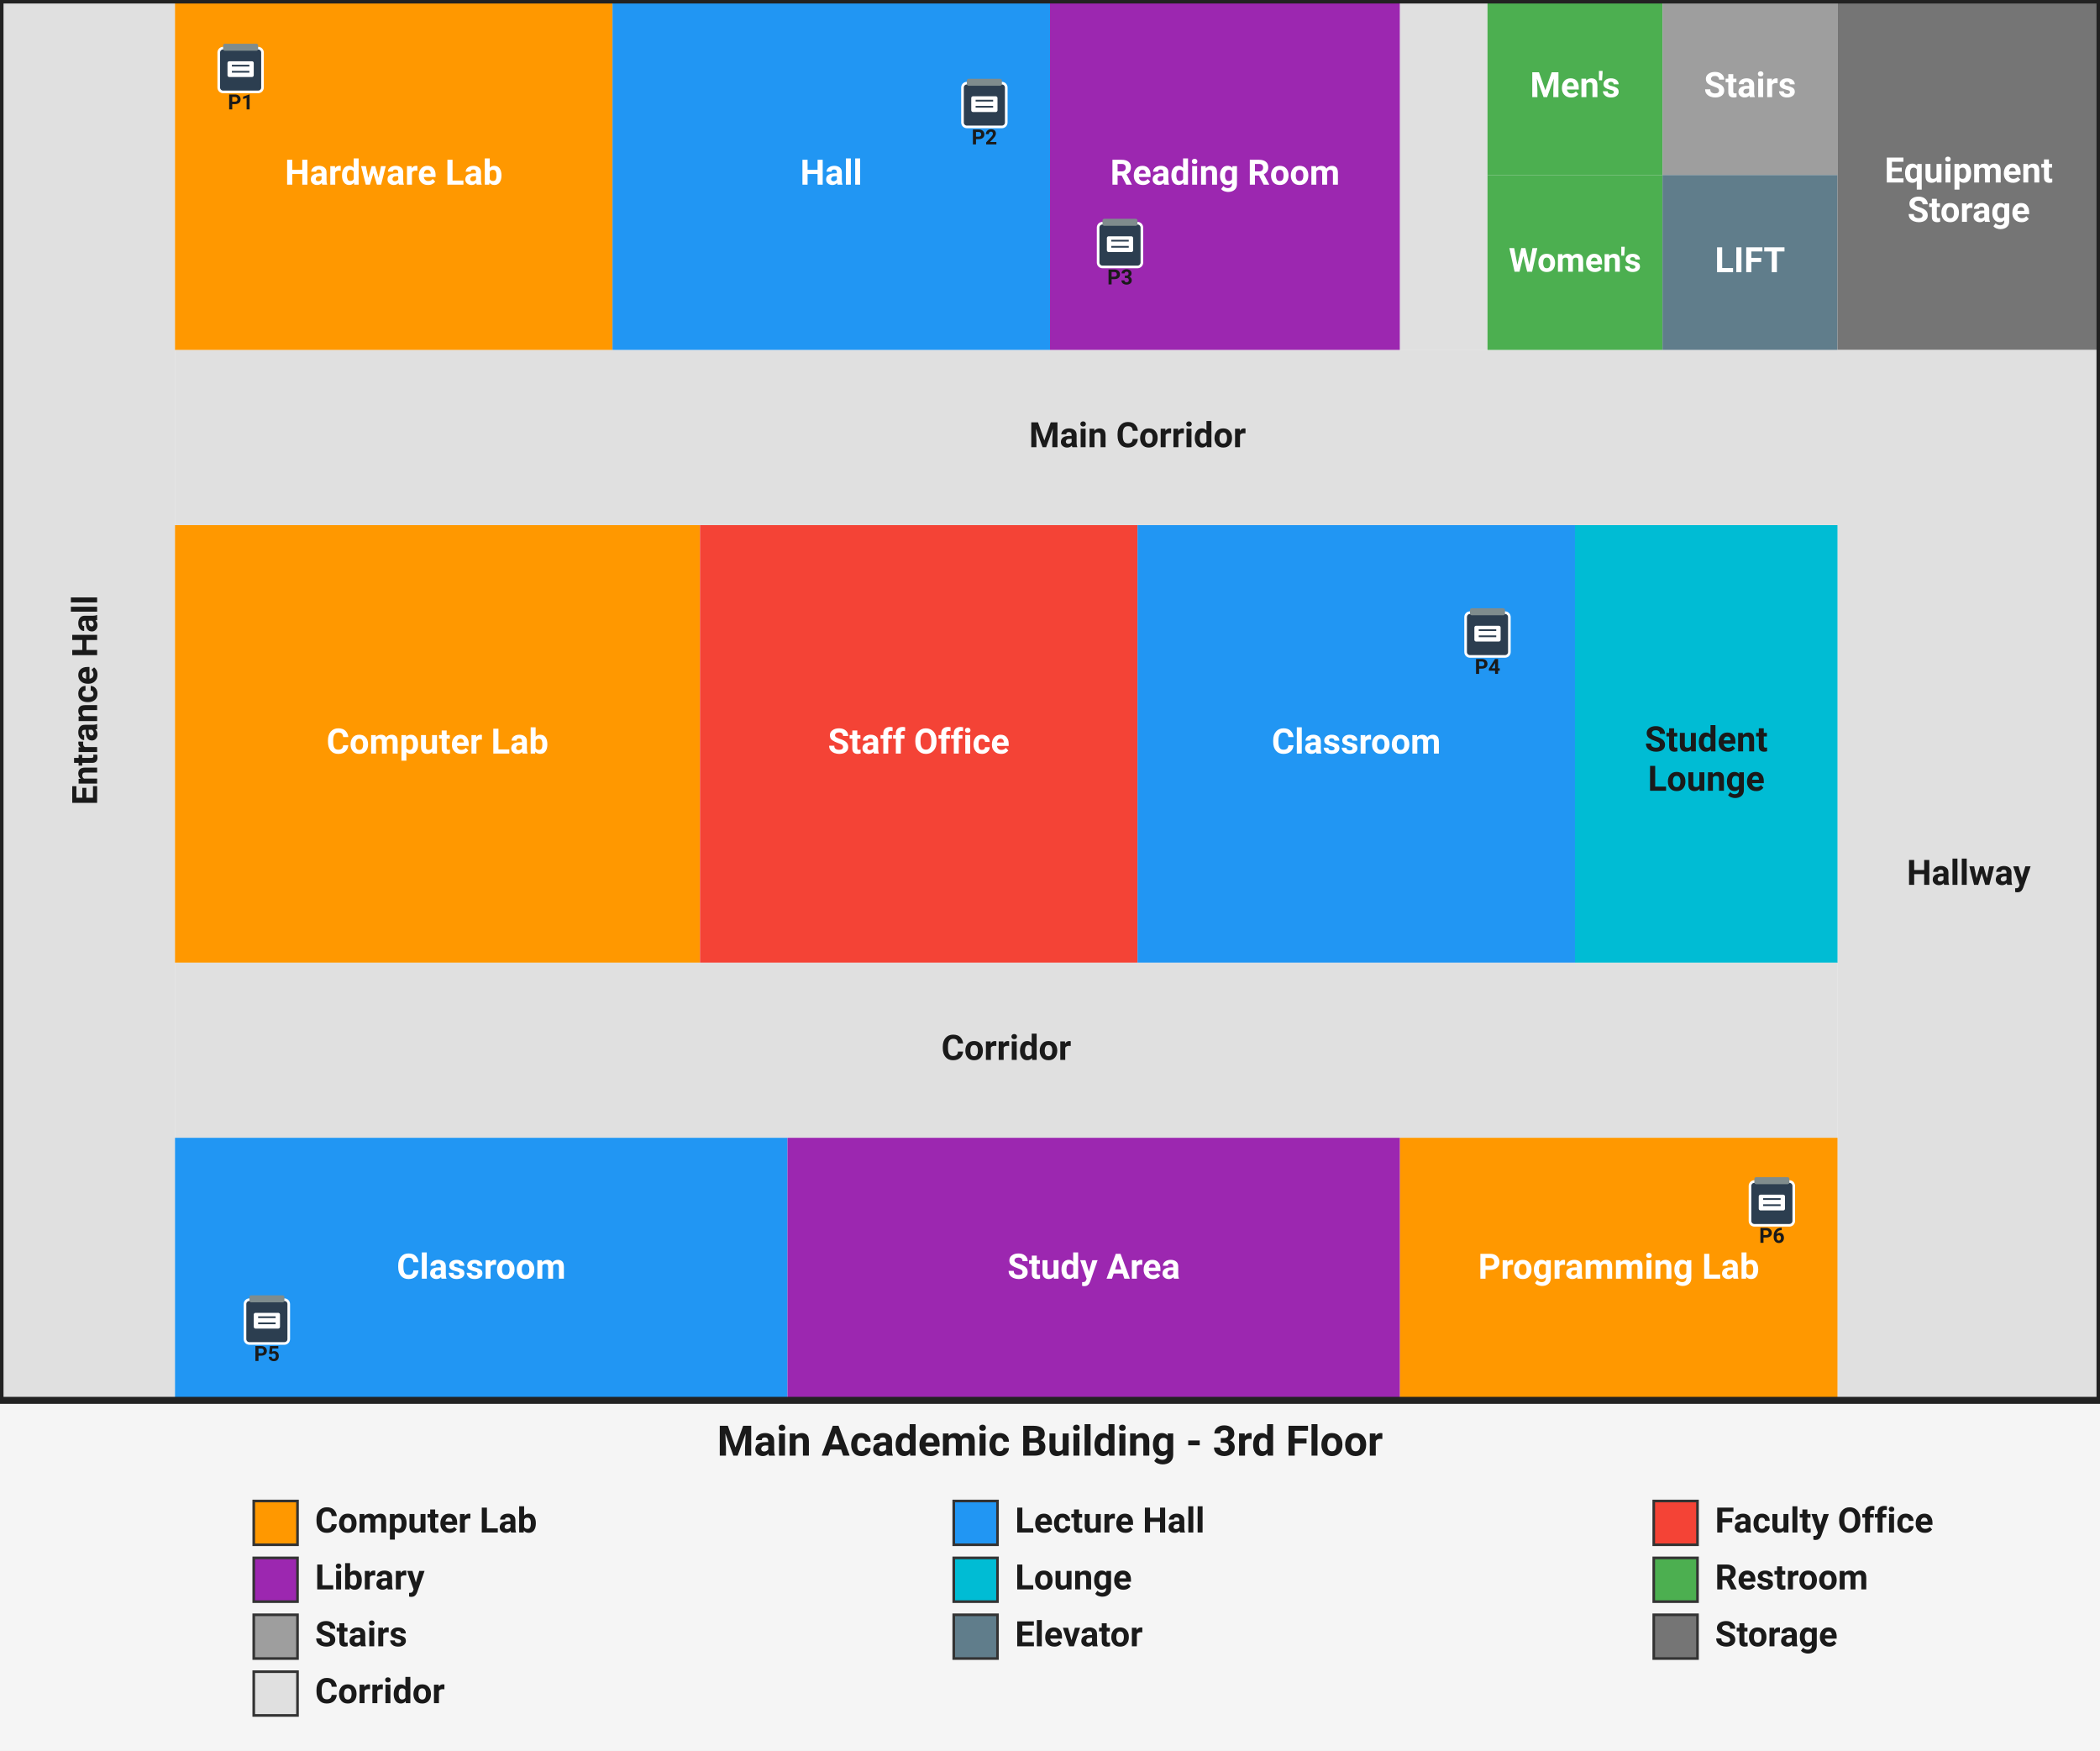
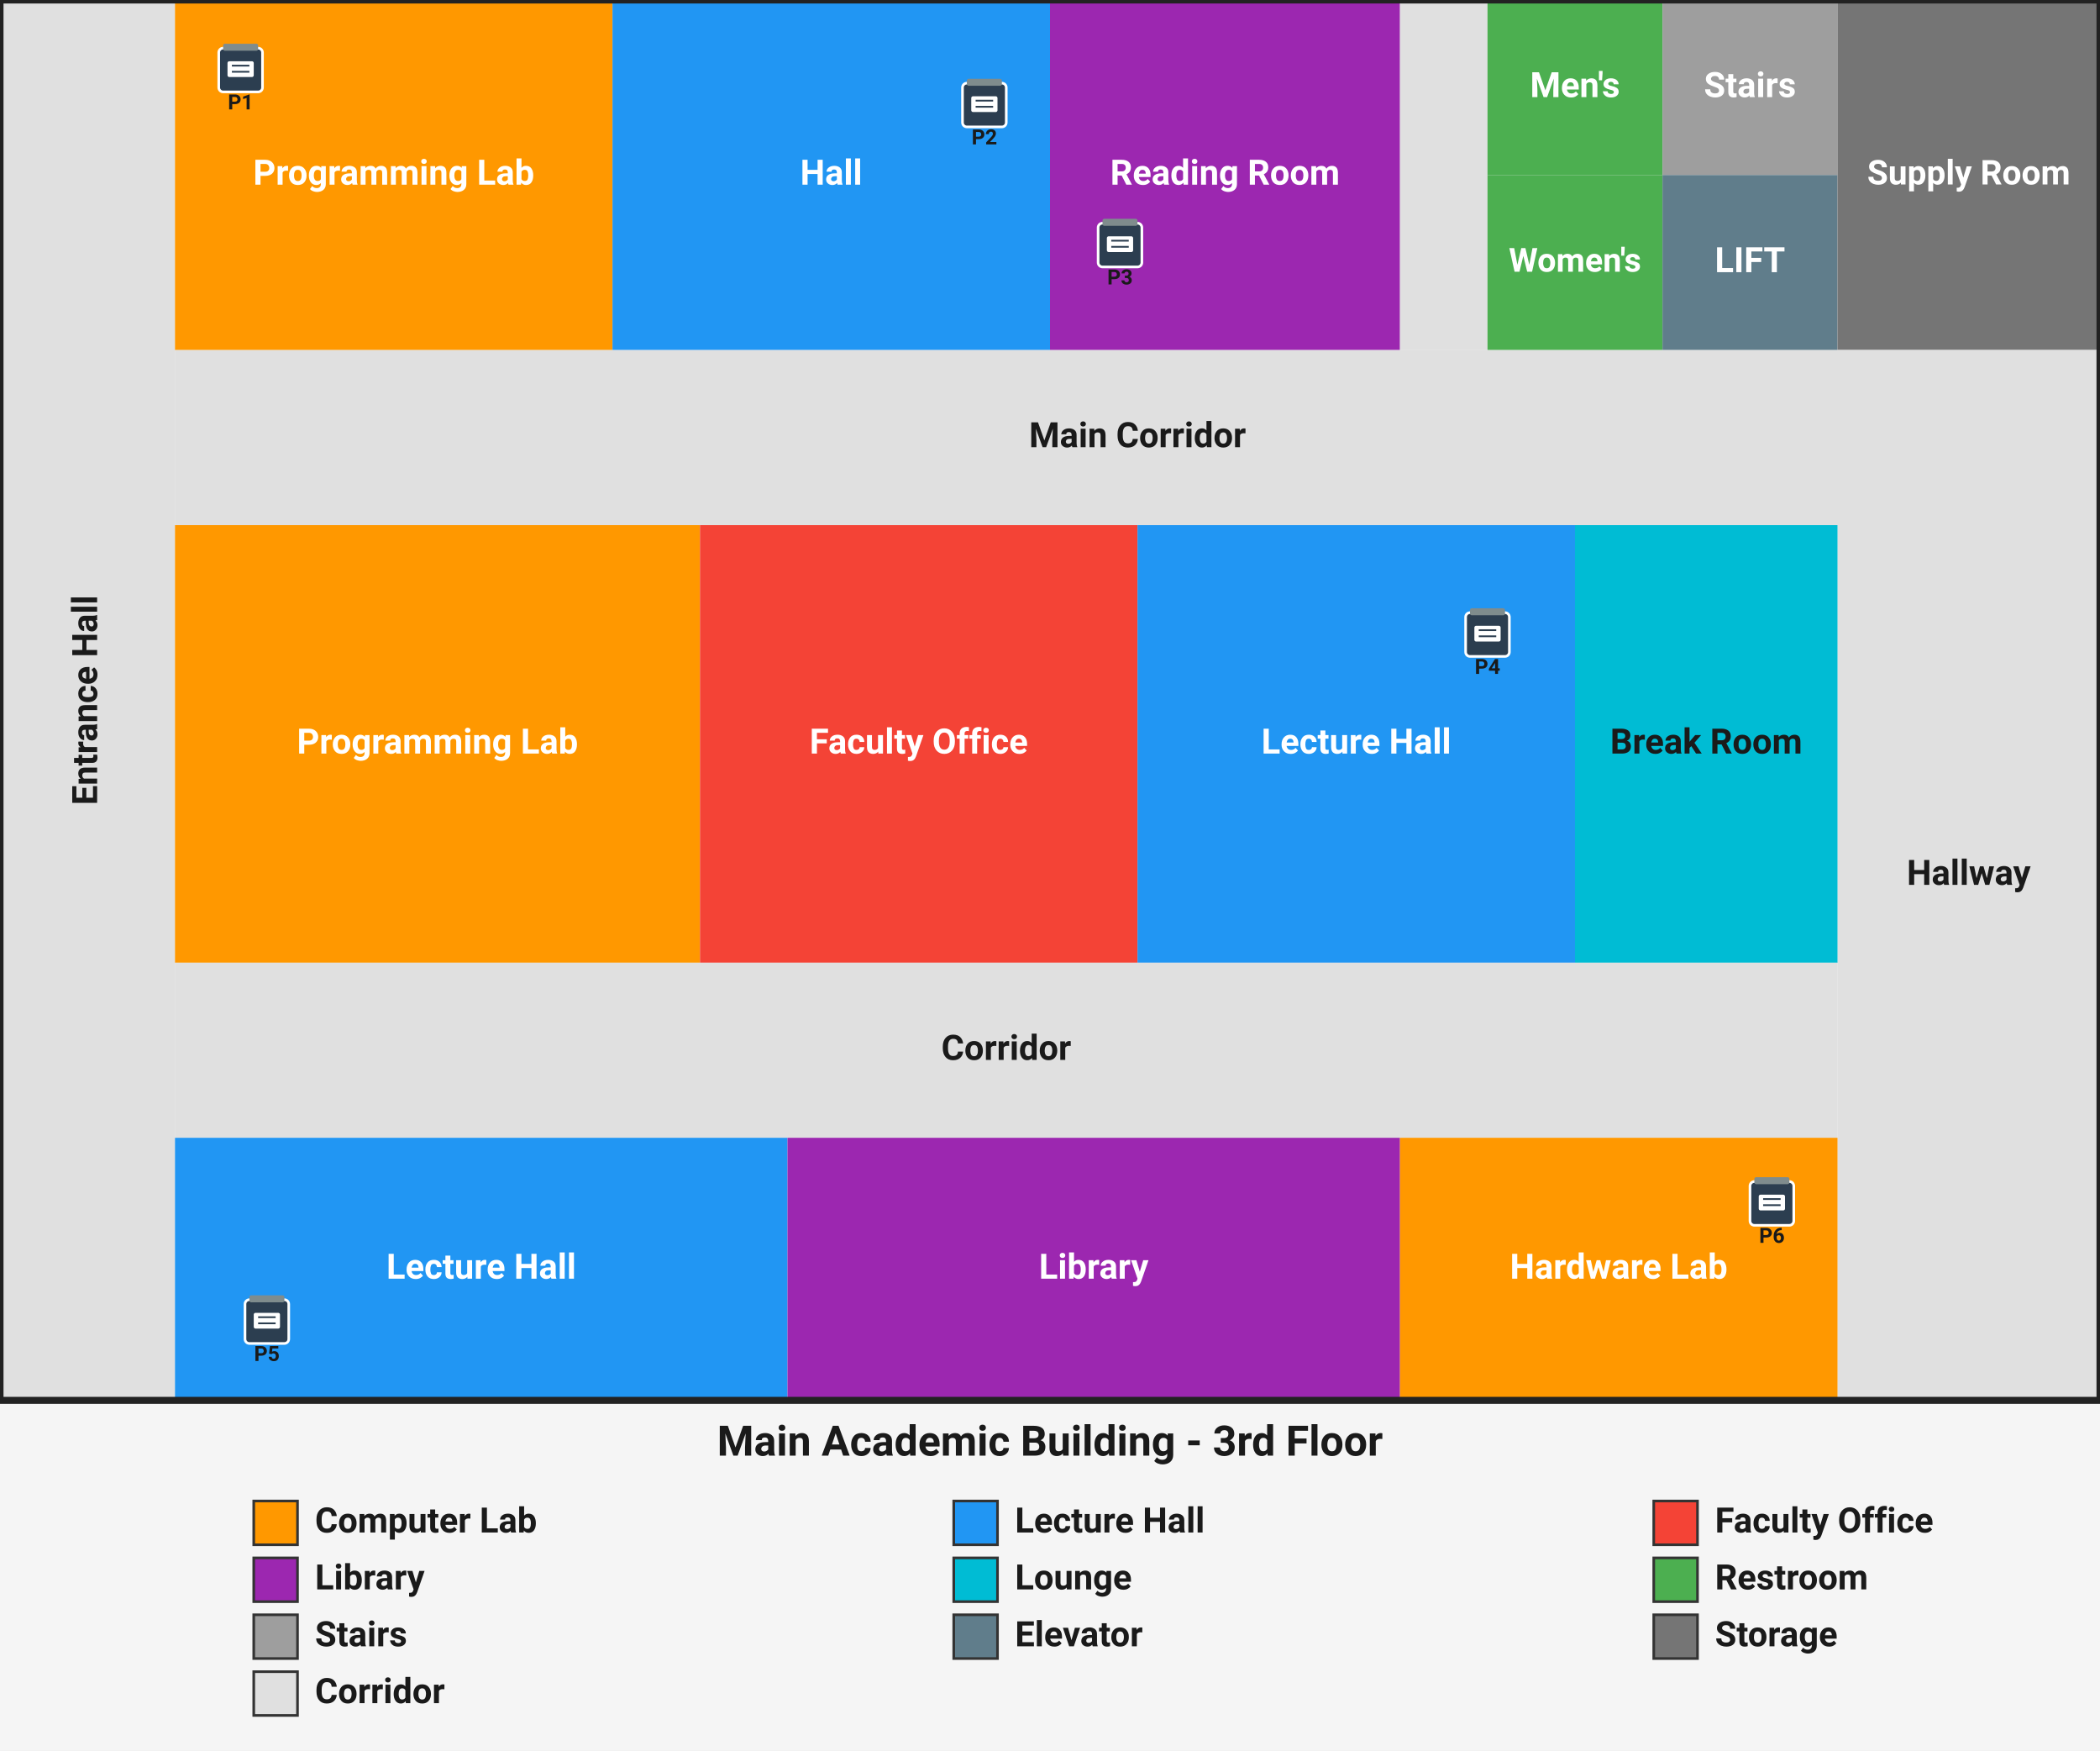
<svg xmlns="http://www.w3.org/2000/svg" viewBox="0 0 2400 2000" width="2400" height="2000" style="display:block; max-width:100%; height:auto;">
  <defs>
    <style>
      text { 
        -webkit-font-smoothing: antialiased;
        -moz-osx-font-smoothing: grayscale;
      }
    </style>
  </defs>
  <rect x="0" y="0" width="2400" height="2000" fill="#f5f5f5" />
  <rect x="0" y="0" width="200" height="1600" fill="#E0E0E0" stroke="none" />
  <text x="100.0" y="800.0" font-family="Roboto,Segoe UI,Arial,sans-serif" font-size="40" font-weight="600" fill="#1a1a1a" text-anchor="middle" dominant-baseline="middle" transform="rotate(-90 100.0 800.0)">
              Entrance Hall
            </text>
  <rect x="200" y="0" width="500" height="400" fill="#FF9800" stroke="none" />
  <text x="450.0" y="200.0" font-family="Roboto,Segoe UI,Arial,sans-serif" font-size="40" font-weight="600" fill="white" text-anchor="middle" dominant-baseline="middle">
-               Hardware Lab
+               Programming Lab
            </text>
  <rect x="700" y="0" width="500" height="400" fill="#2196F3" stroke="none" />
  <text x="950.0" y="200.0" font-family="Roboto,Segoe UI,Arial,sans-serif" font-size="40" font-weight="600" fill="white" text-anchor="middle" dominant-baseline="middle">
              Hall
            </text>
  <rect x="1200" y="0" width="400" height="400" fill="#9C27B0" stroke="none" />
  <text x="1400.0" y="200.0" font-family="Roboto,Segoe UI,Arial,sans-serif" font-size="40" font-weight="600" fill="white" text-anchor="middle" dominant-baseline="middle">
              Reading Room
            </text>
  <rect x="1600" y="0" width="100" height="400" fill="#E0E0E0" stroke="none" />
  <rect x="1700" y="0" width="200" height="200" fill="#4CAF50" stroke="none" />
  <text x="1800.0" y="100.0" font-family="Roboto,Segoe UI,Arial,sans-serif" font-size="40" font-weight="600" fill="white" text-anchor="middle" dominant-baseline="middle">
              Men's
            </text>
  <rect x="1700" y="200" width="200" height="200" fill="#4CAF50" stroke="none" />
  <text x="1800.0" y="300.0" font-family="Roboto,Segoe UI,Arial,sans-serif" font-size="38" font-weight="600" fill="white" text-anchor="middle" dominant-baseline="middle">
              Women's
            </text>
  <rect x="1900" y="0" width="200" height="200" fill="#9E9E9E" stroke="none" />
  <text x="2000.0" y="100.0" font-family="Roboto,Segoe UI,Arial,sans-serif" font-size="40" font-weight="600" fill="white" text-anchor="middle" dominant-baseline="middle">
              Stairs
            </text>
  <rect x="1900" y="200" width="200" height="200" fill="#607D8B" stroke="none" />
  <text x="2000.0" y="300.0" font-family="Roboto,Segoe UI,Arial,sans-serif" font-size="40" font-weight="600" fill="white" text-anchor="middle" dominant-baseline="middle">
              LIFT
            </text>
  <rect x="2100" y="0" width="300" height="400" fill="#757575" stroke="none" />
-   <g>
-     <text x="2250.0" y="197.5" font-family="Roboto,Segoe UI,Arial,sans-serif" font-size="40" font-weight="600" fill="white" text-anchor="middle" dominant-baseline="middle">
-                   Equipment
-                 </text>
-     <text x="2250.0" y="242.5" font-family="Roboto,Segoe UI,Arial,sans-serif" font-size="40" font-weight="600" fill="white" text-anchor="middle" dominant-baseline="middle">
-                   Storage
-                 </text>
-   </g>
+   <text x="2250.0" y="200.0" font-family="Roboto,Segoe UI,Arial,sans-serif" font-size="39" font-weight="600" fill="white" text-anchor="middle" dominant-baseline="middle">
+               Supply Room
+             </text>
  <rect x="200" y="400" width="2200" height="200" fill="#E0E0E0" stroke="none" />
  <text x="1300.0" y="500.0" font-family="Roboto,Segoe UI,Arial,sans-serif" font-size="40" font-weight="600" fill="#1a1a1a" text-anchor="middle" dominant-baseline="middle">
              Main Corridor
            </text>
  <rect x="1600" y="400" width="100" height="100" fill="#E0E0E0" stroke="none" />
  <rect x="2100" y="400" width="300" height="1200" fill="#E0E0E0" stroke="none" />
  <text x="2250.0" y="1000.0" font-family="Roboto,Segoe UI,Arial,sans-serif" font-size="40" font-weight="600" fill="#1a1a1a" text-anchor="middle" dominant-baseline="middle">
              Hallway
            </text>
  <rect x="200" y="600" width="600" height="500" fill="#FF9800" stroke="none" />
  <text x="500.0" y="850.0" font-family="Roboto,Segoe UI,Arial,sans-serif" font-size="40" font-weight="600" fill="white" text-anchor="middle" dominant-baseline="middle">
-               Computer Lab
+               Programming Lab
            </text>
  <rect x="800" y="600" width="500" height="500" fill="#F44336" stroke="none" />
  <text x="1050.0" y="850.0" font-family="Roboto,Segoe UI,Arial,sans-serif" font-size="40" font-weight="600" fill="white" text-anchor="middle" dominant-baseline="middle">
-               Staff Office
+               Faculty Office
            </text>
  <rect x="1300" y="600" width="500" height="500" fill="#2196F3" stroke="none" />
  <text x="1550.0" y="850.0" font-family="Roboto,Segoe UI,Arial,sans-serif" font-size="40" font-weight="600" fill="white" text-anchor="middle" dominant-baseline="middle">
-               Classroom
+               Lecture Hall
            </text>
  <rect x="1800" y="600" width="300" height="500" fill="#00BCD4" stroke="none" />
-   <g>
-     <text x="1950.0" y="847.5" font-family="Roboto,Segoe UI,Arial,sans-serif" font-size="40" font-weight="600" fill="#1a1a1a" text-anchor="middle" dominant-baseline="middle">
-                   Student
-                 </text>
-     <text x="1950.0" y="892.5" font-family="Roboto,Segoe UI,Arial,sans-serif" font-size="40" font-weight="600" fill="#1a1a1a" text-anchor="middle" dominant-baseline="middle">
-                   Lounge
-                 </text>
-   </g>
+   <text x="1950.0" y="850.0" font-family="Roboto,Segoe UI,Arial,sans-serif" font-size="40" font-weight="600" fill="#1a1a1a" text-anchor="middle" dominant-baseline="middle">
+               Break Room
+             </text>
  <rect x="200" y="1100" width="1900" height="200" fill="#E0E0E0" stroke="none" />
  <text x="1150.0" y="1200.0" font-family="Roboto,Segoe UI,Arial,sans-serif" font-size="40" font-weight="600" fill="#1a1a1a" text-anchor="middle" dominant-baseline="middle">
              Corridor
            </text>
  <rect x="200" y="1300" width="700" height="300" fill="#2196F3" stroke="none" />
  <text x="550.0" y="1450.0" font-family="Roboto,Segoe UI,Arial,sans-serif" font-size="40" font-weight="600" fill="white" text-anchor="middle" dominant-baseline="middle">
-               Classroom
+               Lecture Hall
            </text>
  <rect x="900" y="1300" width="700" height="300" fill="#9C27B0" stroke="none" />
  <text x="1250.0" y="1450.0" font-family="Roboto,Segoe UI,Arial,sans-serif" font-size="40" font-weight="600" fill="white" text-anchor="middle" dominant-baseline="middle">
-               Study Area
+               Library
            </text>
  <rect x="1600" y="1300" width="500" height="300" fill="#FF9800" stroke="none" />
  <text x="1850.0" y="1450.0" font-family="Roboto,Segoe UI,Arial,sans-serif" font-size="40" font-weight="600" fill="white" text-anchor="middle" dominant-baseline="middle">
-               Programming Lab
+               Hardware Lab
            </text>
  <rect x="250.0" y="55.0" width="50" height="50" fill="#2C3E50" stroke="#FFF" stroke-width="3" rx="5" />
  <rect x="255.0" y="50.0" width="40" height="8" fill="#7F8C8D" rx="2" />
  <rect x="260.0" y="70.0" width="30" height="18" fill="white" rx="2" />
  <line x1="265.0" y1="75.0" x2="285.0" y2="75.0" stroke="#2C3E50" stroke-width="2" />
  <line x1="265.0" y1="82.0" x2="285.0" y2="82.0" stroke="#2C3E50" stroke-width="2" />
  <text x="275.0" y="125.0" font-family="Roboto,Segoe UI,Arial,sans-serif" font-size="24" font-weight="700" fill="#1a1a1a" text-anchor="middle">
      P1
    </text>
  <rect x="1100.0" y="95.0" width="50" height="50" fill="#2C3E50" stroke="#FFF" stroke-width="3" rx="5" />
  <rect x="1105.0" y="90.0" width="40" height="8" fill="#7F8C8D" rx="2" />
  <rect x="1110.0" y="110.0" width="30" height="18" fill="white" rx="2" />
  <line x1="1115.0" y1="115.0" x2="1135.0" y2="115.0" stroke="#2C3E50" stroke-width="2" />
  <line x1="1115.0" y1="122.0" x2="1135.0" y2="122.0" stroke="#2C3E50" stroke-width="2" />
  <text x="1125.0" y="165.0" font-family="Roboto,Segoe UI,Arial,sans-serif" font-size="24" font-weight="700" fill="#1a1a1a" text-anchor="middle">
      P2
    </text>
  <rect x="1255.0" y="255.0" width="50" height="50" fill="#2C3E50" stroke="#FFF" stroke-width="3" rx="5" />
  <rect x="1260.0" y="250.0" width="40" height="8" fill="#7F8C8D" rx="2" />
  <rect x="1265.0" y="270.0" width="30" height="18" fill="white" rx="2" />
  <line x1="1270.0" y1="275.0" x2="1290.0" y2="275.0" stroke="#2C3E50" stroke-width="2" />
  <line x1="1270.0" y1="282.0" x2="1290.0" y2="282.0" stroke="#2C3E50" stroke-width="2" />
  <text x="1280.0" y="325.0" font-family="Roboto,Segoe UI,Arial,sans-serif" font-size="24" font-weight="700" fill="#1a1a1a" text-anchor="middle">
      P3
    </text>
  <rect x="1675.0" y="700.0" width="50" height="50" fill="#2C3E50" stroke="#FFF" stroke-width="3" rx="5" />
  <rect x="1680.0" y="695.0" width="40" height="8" fill="#7F8C8D" rx="2" />
  <rect x="1685.0" y="715.0" width="30" height="18" fill="white" rx="2" />
  <line x1="1690.0" y1="720.0" x2="1710.0" y2="720.0" stroke="#2C3E50" stroke-width="2" />
  <line x1="1690.0" y1="727.0" x2="1710.0" y2="727.0" stroke="#2C3E50" stroke-width="2" />
  <text x="1700.0" y="770.0" font-family="Roboto,Segoe UI,Arial,sans-serif" font-size="24" font-weight="700" fill="#1a1a1a" text-anchor="middle">
      P4
    </text>
  <rect x="280.0" y="1485.0" width="50" height="50" fill="#2C3E50" stroke="#FFF" stroke-width="3" rx="5" />
  <rect x="285.0" y="1480.0" width="40" height="8" fill="#7F8C8D" rx="2" />
  <rect x="290.0" y="1500.0" width="30" height="18" fill="white" rx="2" />
  <line x1="295.0" y1="1505.0" x2="315.0" y2="1505.0" stroke="#2C3E50" stroke-width="2" />
  <line x1="295.0" y1="1512.0" x2="315.0" y2="1512.0" stroke="#2C3E50" stroke-width="2" />
  <text x="305.0" y="1555.0" font-family="Roboto,Segoe UI,Arial,sans-serif" font-size="24" font-weight="700" fill="#1a1a1a" text-anchor="middle">
      P5
    </text>
  <rect x="2000.0" y="1350.0" width="50" height="50" fill="#2C3E50" stroke="#FFF" stroke-width="3" rx="5" />
  <rect x="2005.0" y="1345.0" width="40" height="8" fill="#7F8C8D" rx="2" />
  <rect x="2010.0" y="1365.0" width="30" height="18" fill="white" rx="2" />
  <line x1="2015.0" y1="1370.0" x2="2035.0" y2="1370.0" stroke="#2C3E50" stroke-width="2" />
  <line x1="2015.0" y1="1377.0" x2="2035.0" y2="1377.0" stroke="#2C3E50" stroke-width="2" />
  <text x="2025.0" y="1420.0" font-family="Roboto,Segoe UI,Arial,sans-serif" font-size="24" font-weight="700" fill="#1a1a1a" text-anchor="middle">
      P6
    </text>
  <rect x="0" y="0" width="2400" height="1600" fill="none" stroke="#222" stroke-width="8" />
  <text x="1200.0" y="1650" font-family="Roboto,Segoe UI,Arial,sans-serif" font-size="48" font-weight="700" fill="#1a1a1a" text-anchor="middle" dominant-baseline="middle">
          Main Academic Building - 3rd Floor
        </text>
  <rect x="290.0" y="1715.0" width="50" height="50" fill="#FF9800" stroke="#333" stroke-width="3" />
  <text x="360.0" y="1740" font-family="Roboto,Segoe UI,Arial,sans-serif" font-size="40" font-weight="700" fill="#1a1a1a" text-anchor="start" dominant-baseline="middle">
          Computer Lab
        </text>
  <rect x="1090.0" y="1715.0" width="50" height="50" fill="#2196F3" stroke="#333" stroke-width="3" />
  <text x="1160.0" y="1740" font-family="Roboto,Segoe UI,Arial,sans-serif" font-size="40" font-weight="700" fill="#1a1a1a" text-anchor="start" dominant-baseline="middle">
          Lecture Hall
        </text>
  <rect x="1890.0" y="1715.0" width="50" height="50" fill="#F44336" stroke="#333" stroke-width="3" />
  <text x="1960.0" y="1740" font-family="Roboto,Segoe UI,Arial,sans-serif" font-size="40" font-weight="700" fill="#1a1a1a" text-anchor="start" dominant-baseline="middle">
          Faculty Office
        </text>
  <rect x="290.0" y="1780.0" width="50" height="50" fill="#9C27B0" stroke="#333" stroke-width="3" />
  <text x="360.0" y="1805" font-family="Roboto,Segoe UI,Arial,sans-serif" font-size="40" font-weight="700" fill="#1a1a1a" text-anchor="start" dominant-baseline="middle">
          Library
        </text>
  <rect x="1090.0" y="1780.0" width="50" height="50" fill="#00BCD4" stroke="#333" stroke-width="3" />
  <text x="1160.0" y="1805" font-family="Roboto,Segoe UI,Arial,sans-serif" font-size="40" font-weight="700" fill="#1a1a1a" text-anchor="start" dominant-baseline="middle">
          Lounge
        </text>
  <rect x="1890.0" y="1780.0" width="50" height="50" fill="#4CAF50" stroke="#333" stroke-width="3" />
  <text x="1960.0" y="1805" font-family="Roboto,Segoe UI,Arial,sans-serif" font-size="40" font-weight="700" fill="#1a1a1a" text-anchor="start" dominant-baseline="middle">
          Restroom
        </text>
  <rect x="290.0" y="1845.0" width="50" height="50" fill="#9E9E9E" stroke="#333" stroke-width="3" />
  <text x="360.0" y="1870" font-family="Roboto,Segoe UI,Arial,sans-serif" font-size="40" font-weight="700" fill="#1a1a1a" text-anchor="start" dominant-baseline="middle">
          Stairs
        </text>
  <rect x="1090.0" y="1845.0" width="50" height="50" fill="#607D8B" stroke="#333" stroke-width="3" />
  <text x="1160.0" y="1870" font-family="Roboto,Segoe UI,Arial,sans-serif" font-size="40" font-weight="700" fill="#1a1a1a" text-anchor="start" dominant-baseline="middle">
          Elevator
        </text>
  <rect x="1890.0" y="1845.0" width="50" height="50" fill="#757575" stroke="#333" stroke-width="3" />
  <text x="1960.0" y="1870" font-family="Roboto,Segoe UI,Arial,sans-serif" font-size="40" font-weight="700" fill="#1a1a1a" text-anchor="start" dominant-baseline="middle">
          Storage
        </text>
  <rect x="290.0" y="1910.0" width="50" height="50" fill="#E0E0E0" stroke="#333" stroke-width="3" />
  <text x="360.0" y="1935" font-family="Roboto,Segoe UI,Arial,sans-serif" font-size="40" font-weight="700" fill="#1a1a1a" text-anchor="start" dominant-baseline="middle">
          Corridor
        </text>
</svg>
